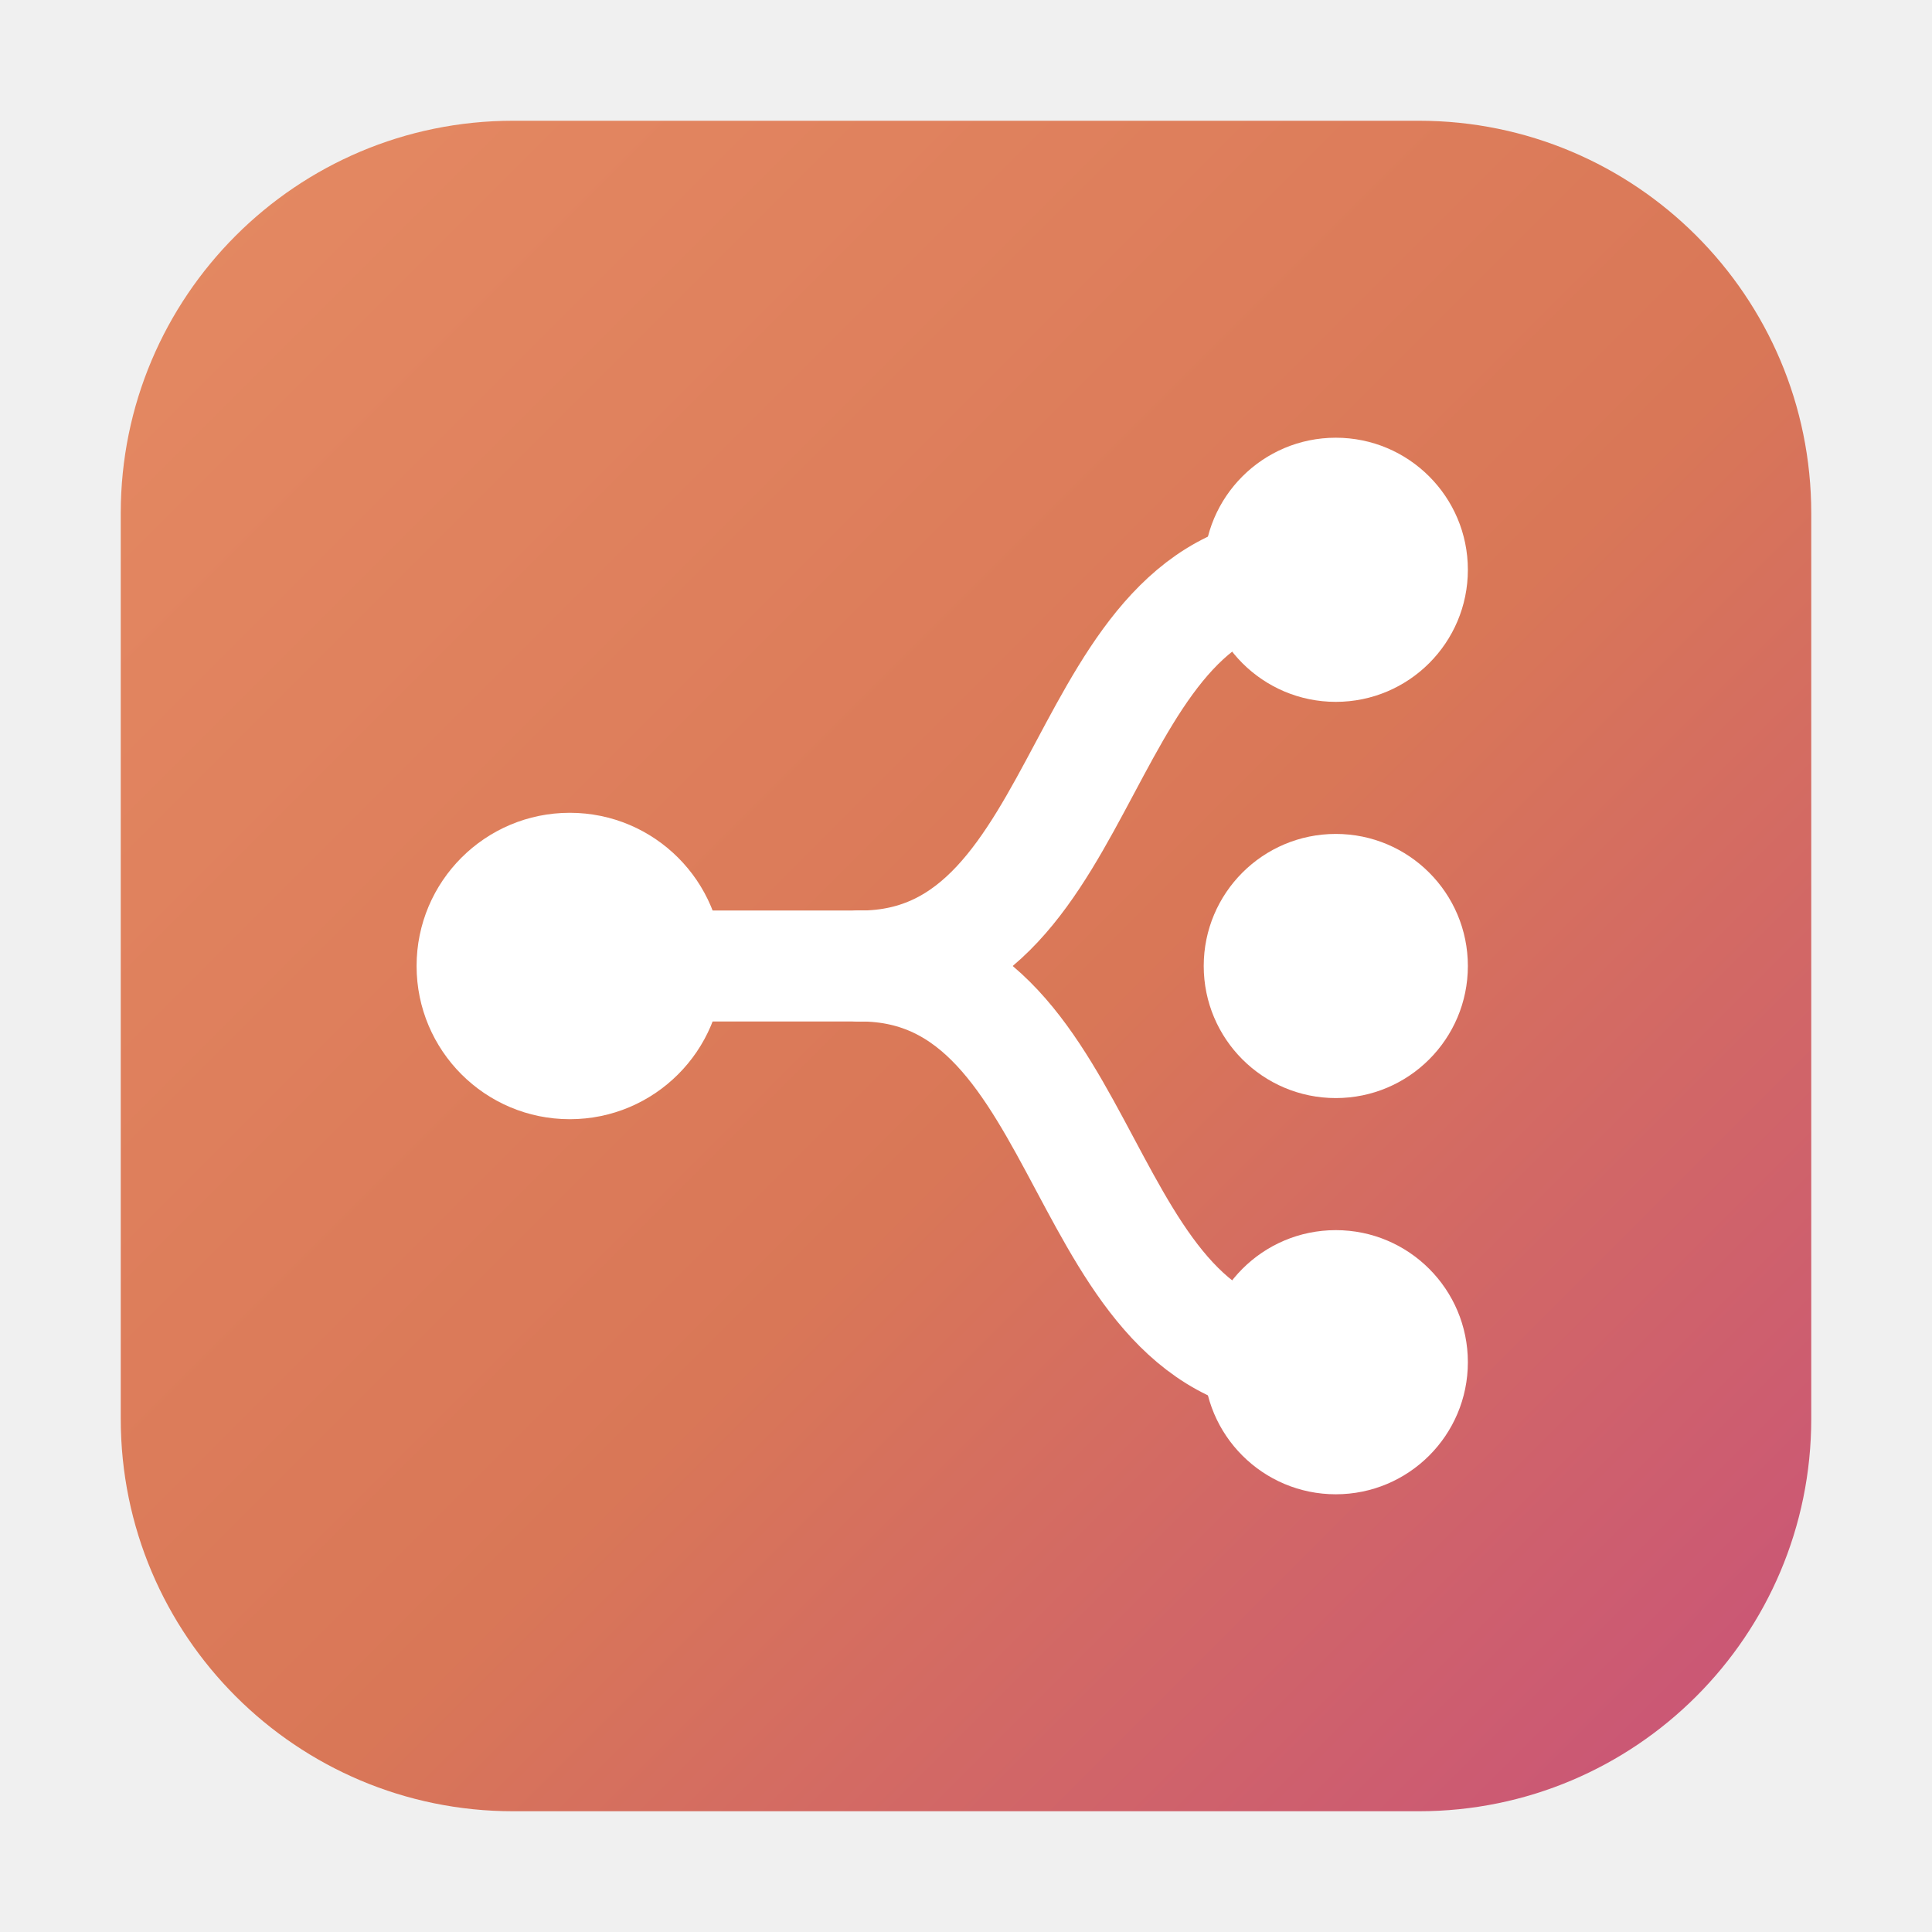
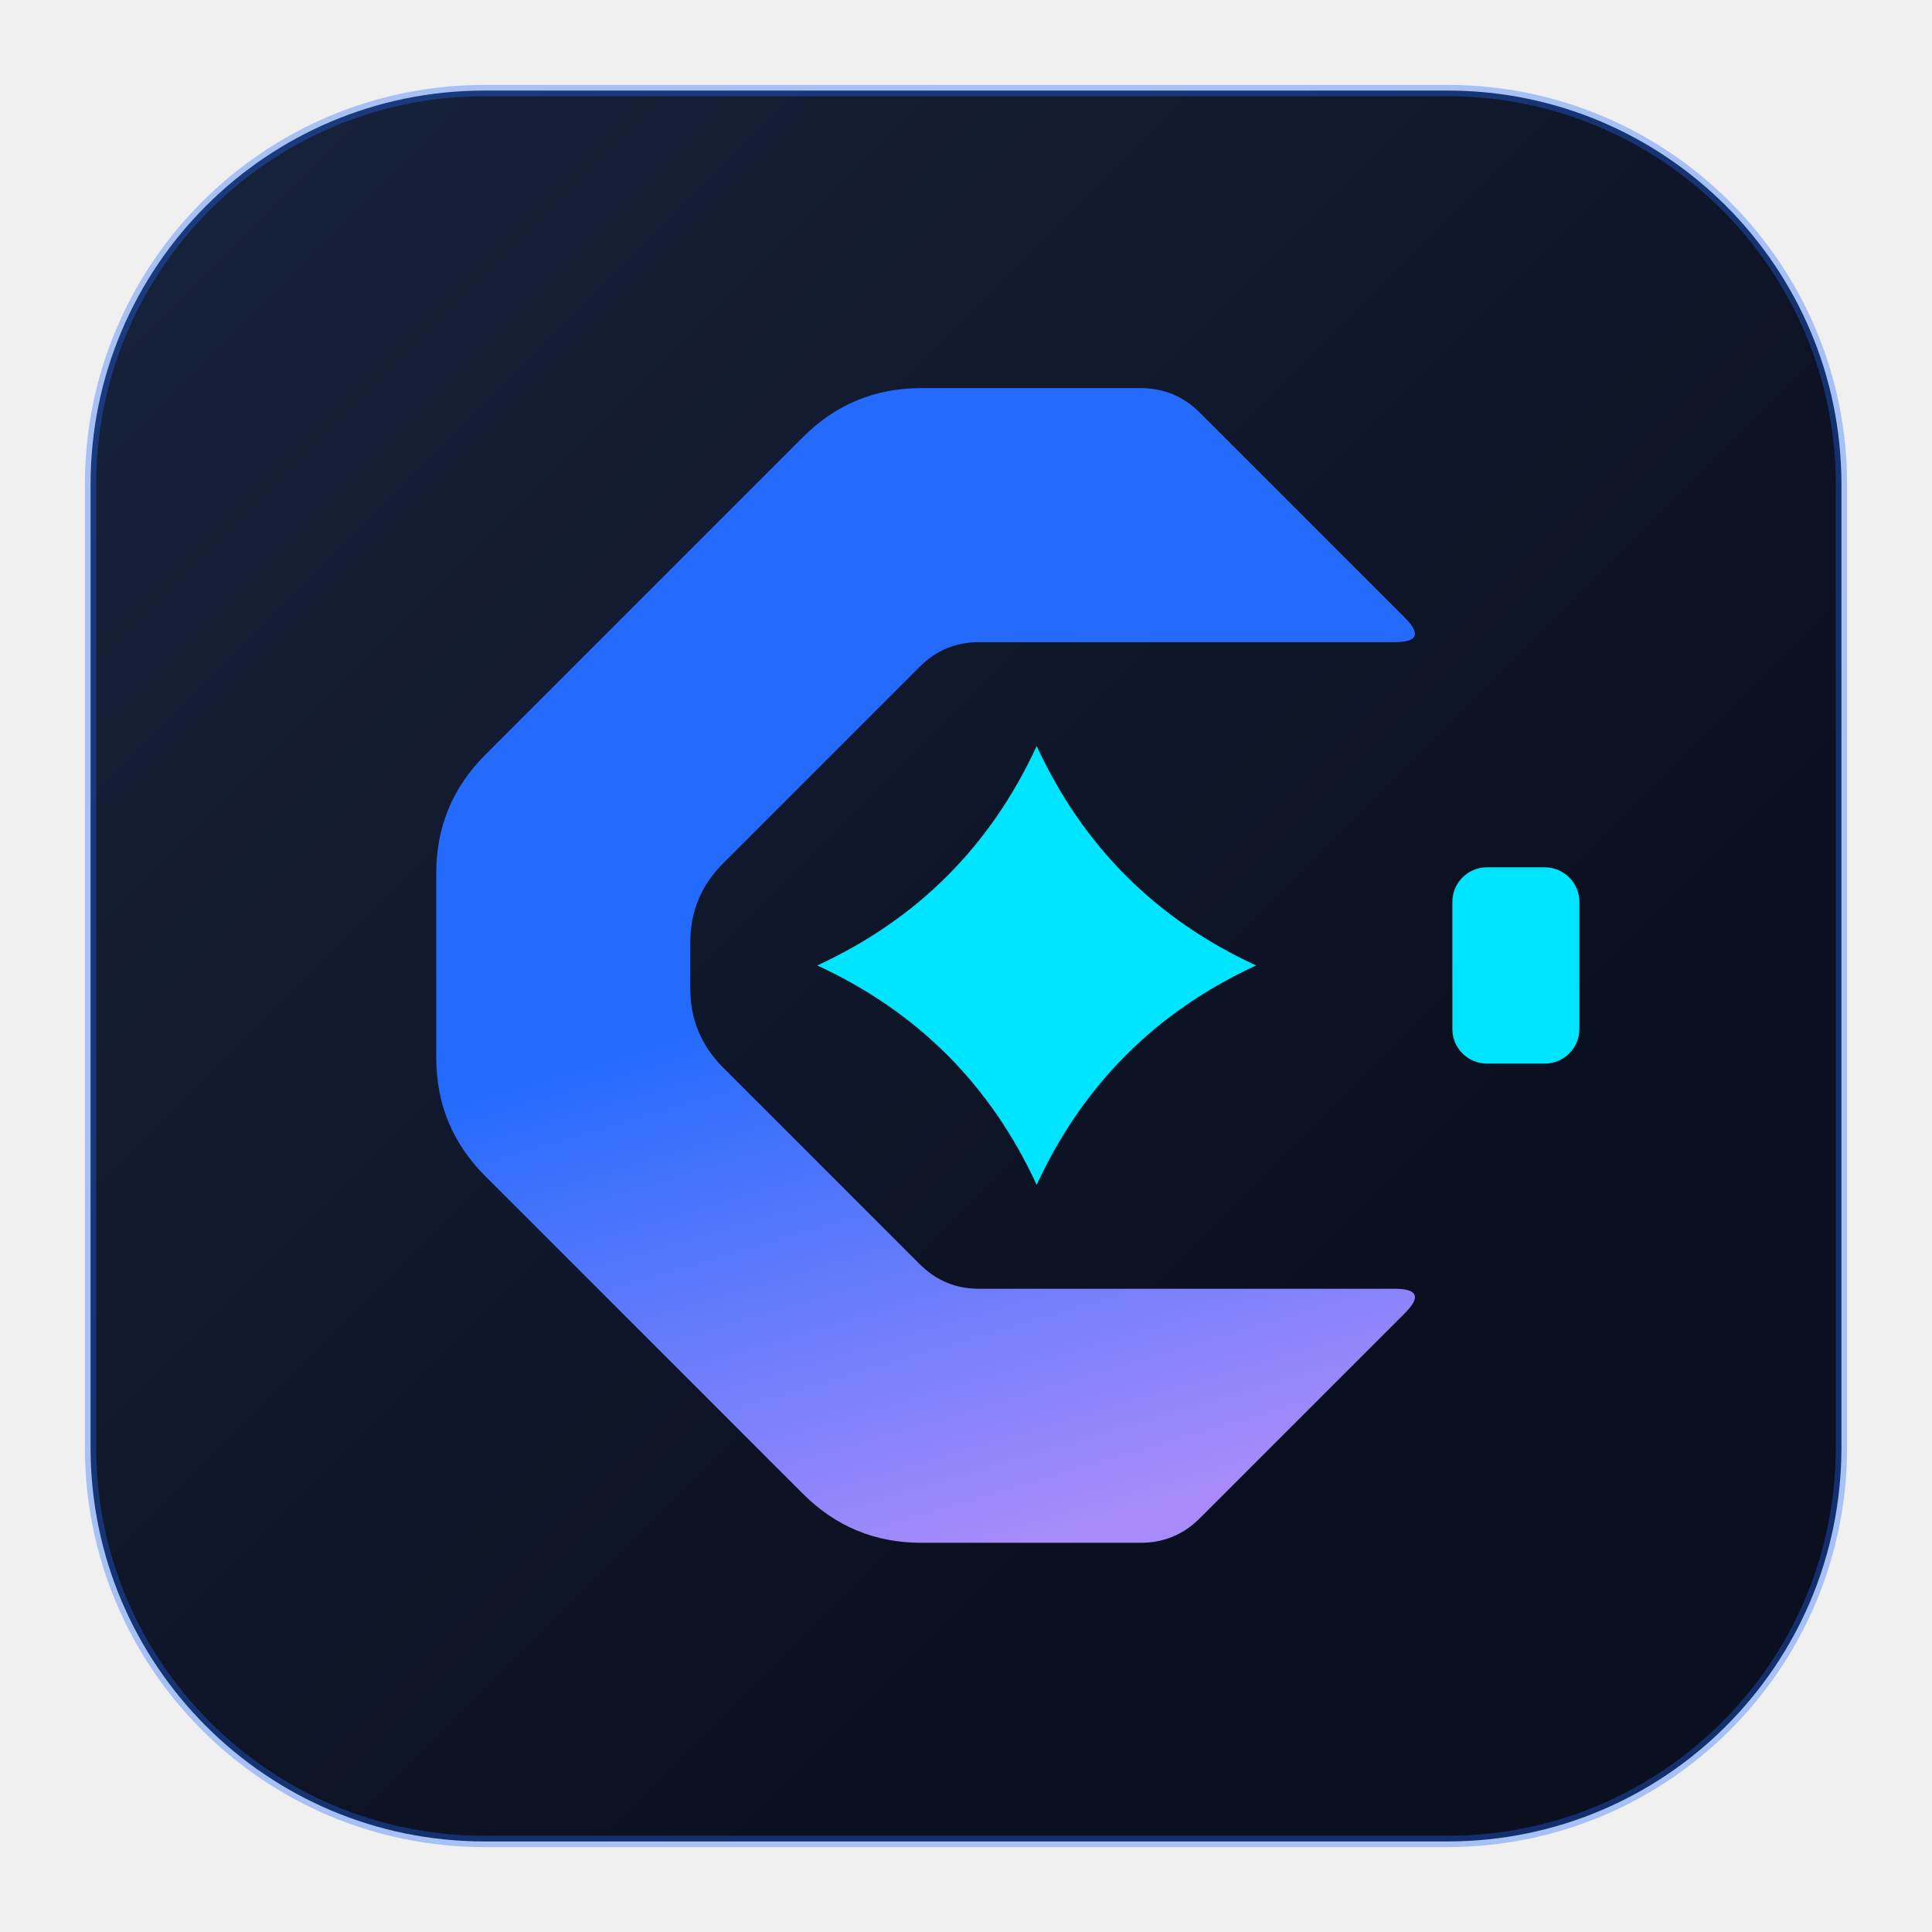
- <svg xmlns="http://www.w3.org/2000/svg" viewBox="0 0 512 512">
+ <svg xmlns="http://www.w3.org/2000/svg" width="1024" height="1024" viewBox="0 0 1024 1024">
  <defs>
-     <linearGradient id="g" x1="0" y1="0" x2="1" y2="1">
-       <stop offset="0" stop-color="#e58a63" />
-       <stop offset="0.55" stop-color="#d97757" />
-       <stop offset="1" stop-color="#c8527a" />
+     <linearGradient id="claudio-brand" x1="0.35" y1="0" x2="0.6" y2="1">
+       <stop offset="0" stop-color="#246BFD" />
+       <stop offset="0.5" stop-color="#246BFD" />
+       <stop offset="1" stop-color="#A78BFA" />
+     </linearGradient>
+     <linearGradient id="claudio-tile" x1="0" y1="0" x2="1" y2="1">
+       <stop offset="0" stop-color="#17233D" />
+       <stop offset="0.7" stop-color="#0B1020" />
    </linearGradient>
  </defs>
-   <rect x="32" y="32" width="448" height="448" rx="104" fill="url(#g)" />
-   <g transform="translate(32 32) scale(7)">
-     <g stroke="#fff" stroke-width="4.2" stroke-linecap="round" fill="none">
-       <path d="M19 32h9" />
-       <path d="M28 32c9 0 8-15 17-15" />
-       <path d="M28 32c9 0 8 15 17 15" />
-     </g>
-     <g fill="#fff">
-       <circle cx="17" cy="32" r="5.8" />
-       <circle cx="46" cy="17" r="5" />
-       <circle cx="46" cy="32" r="5" />
-       <circle cx="46" cy="47" r="5" />
-     </g>
+   <rect x="48" y="48" width="928" height="928" rx="208.8" fill="url(#claudio-tile)" stroke="#246BFD" stroke-opacity="0.35" stroke-width="6" />
+   <g transform="translate(170.03 144.51) scale(6.12)">
+     <path d="M41.76 14.24Q46 10 52 10L71 10Q74 10 76.12 12.12L93.88 29.88Q96 32 93 32L57 32Q54 32 51.88 34.12L34.83 51.17Q32 54 32 58L32 62Q32 66 34.83 68.83L51.88 85.88Q54 88 57 88L93 88Q96 88 93.88 90.12L76.12 107.88Q74 110 71 110L52 110Q46 110 41.76 105.76L14.24 78.24Q10 74 10 68L10 52Q10 46 14.24 41.76Z" fill="url(#claudio-brand)" />
+     <path d="M62 41Q68 54 81 60Q68 66 62 79Q56 66 43 60Q56 54 62 41Z" fill="#00E5FF" />
+     <rect x="98" y="51.5" width="11" height="17" rx="3" fill="#00E5FF" />
  </g>
</svg>
